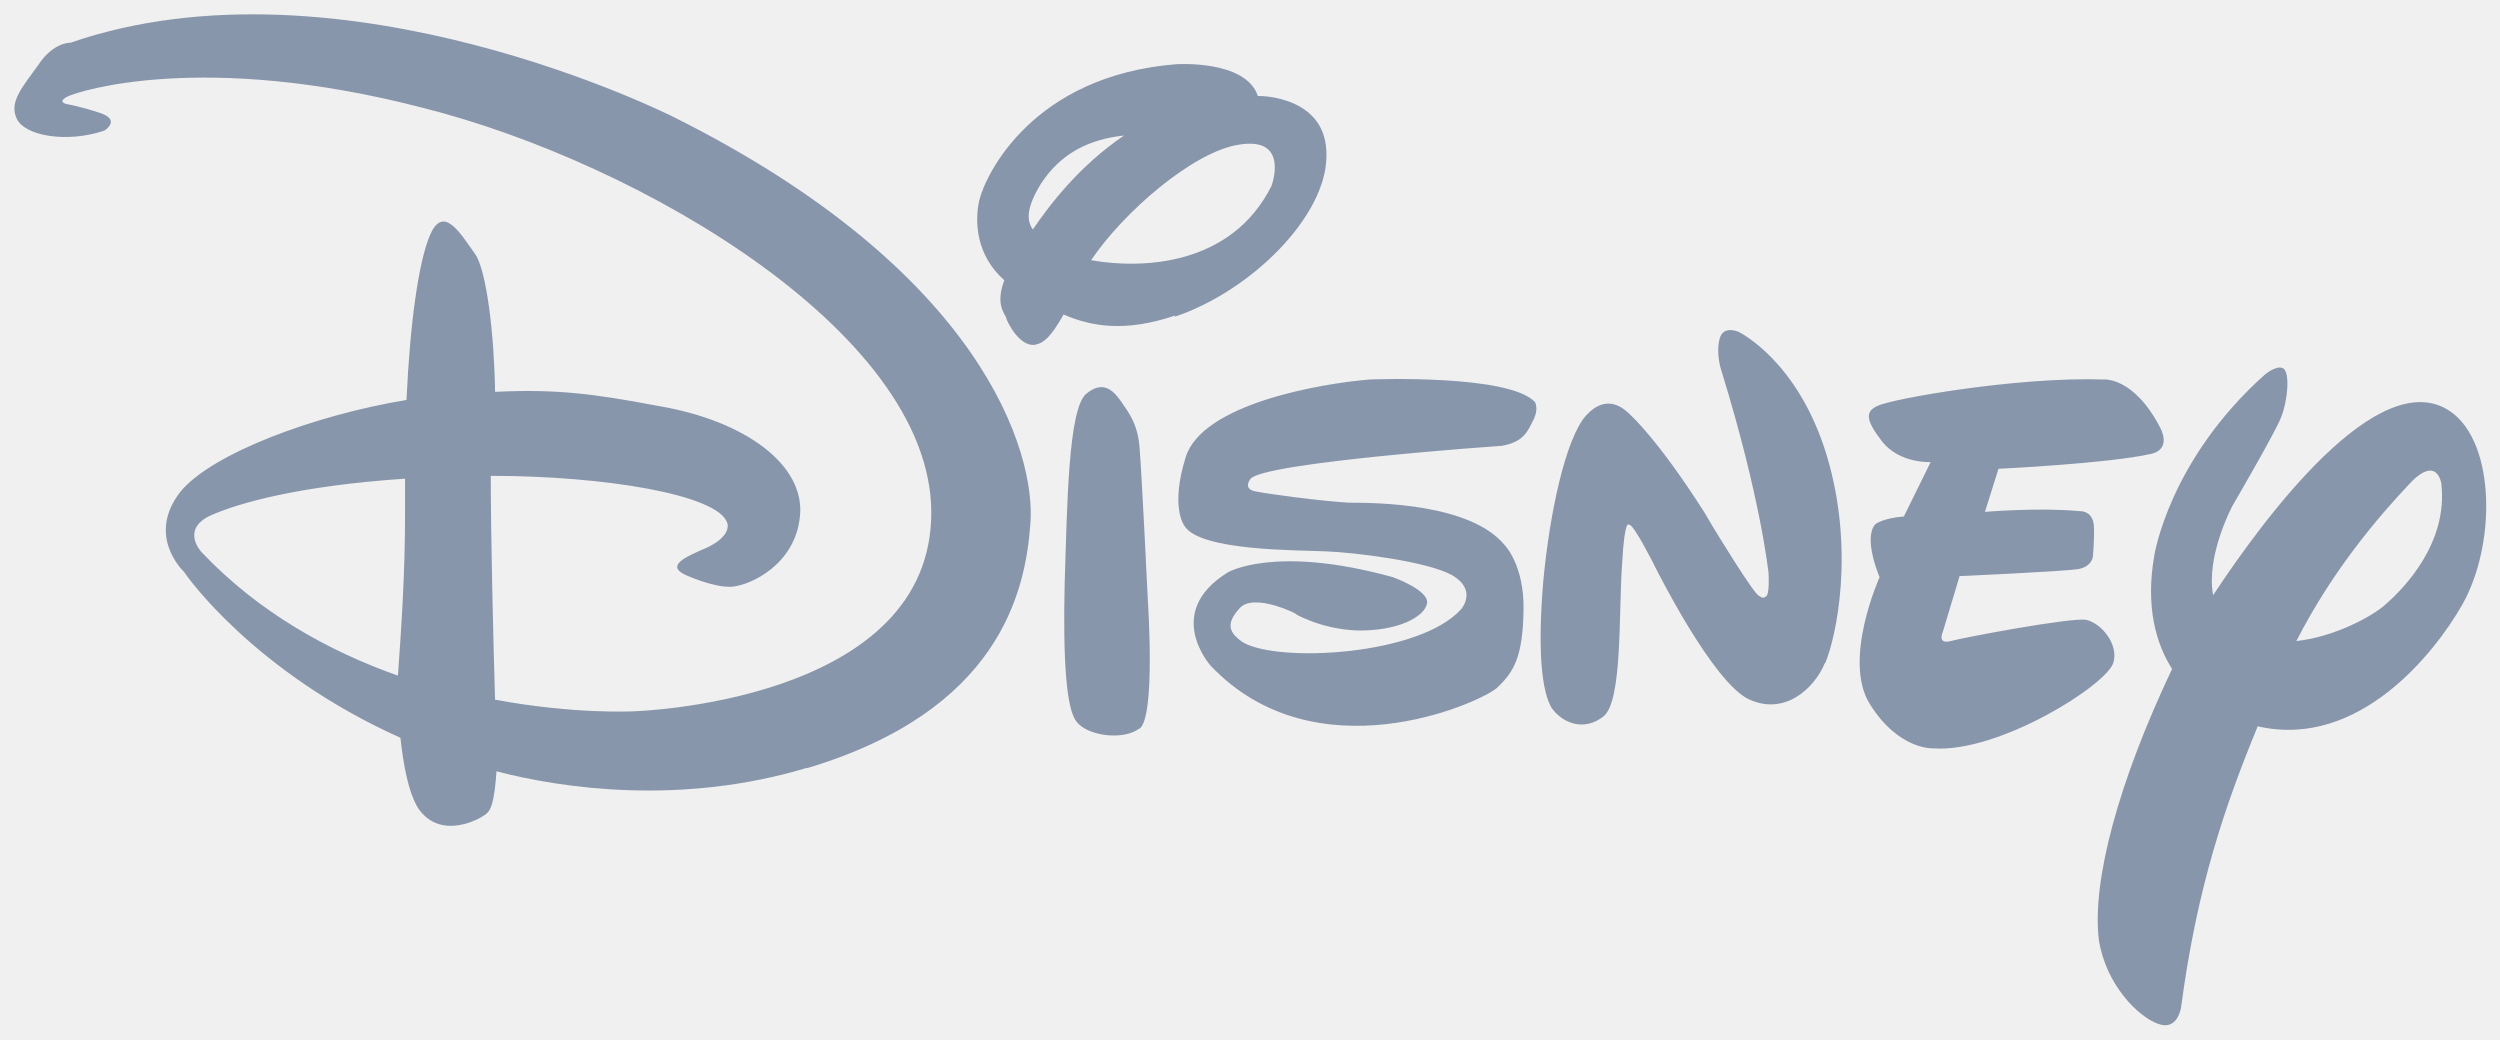
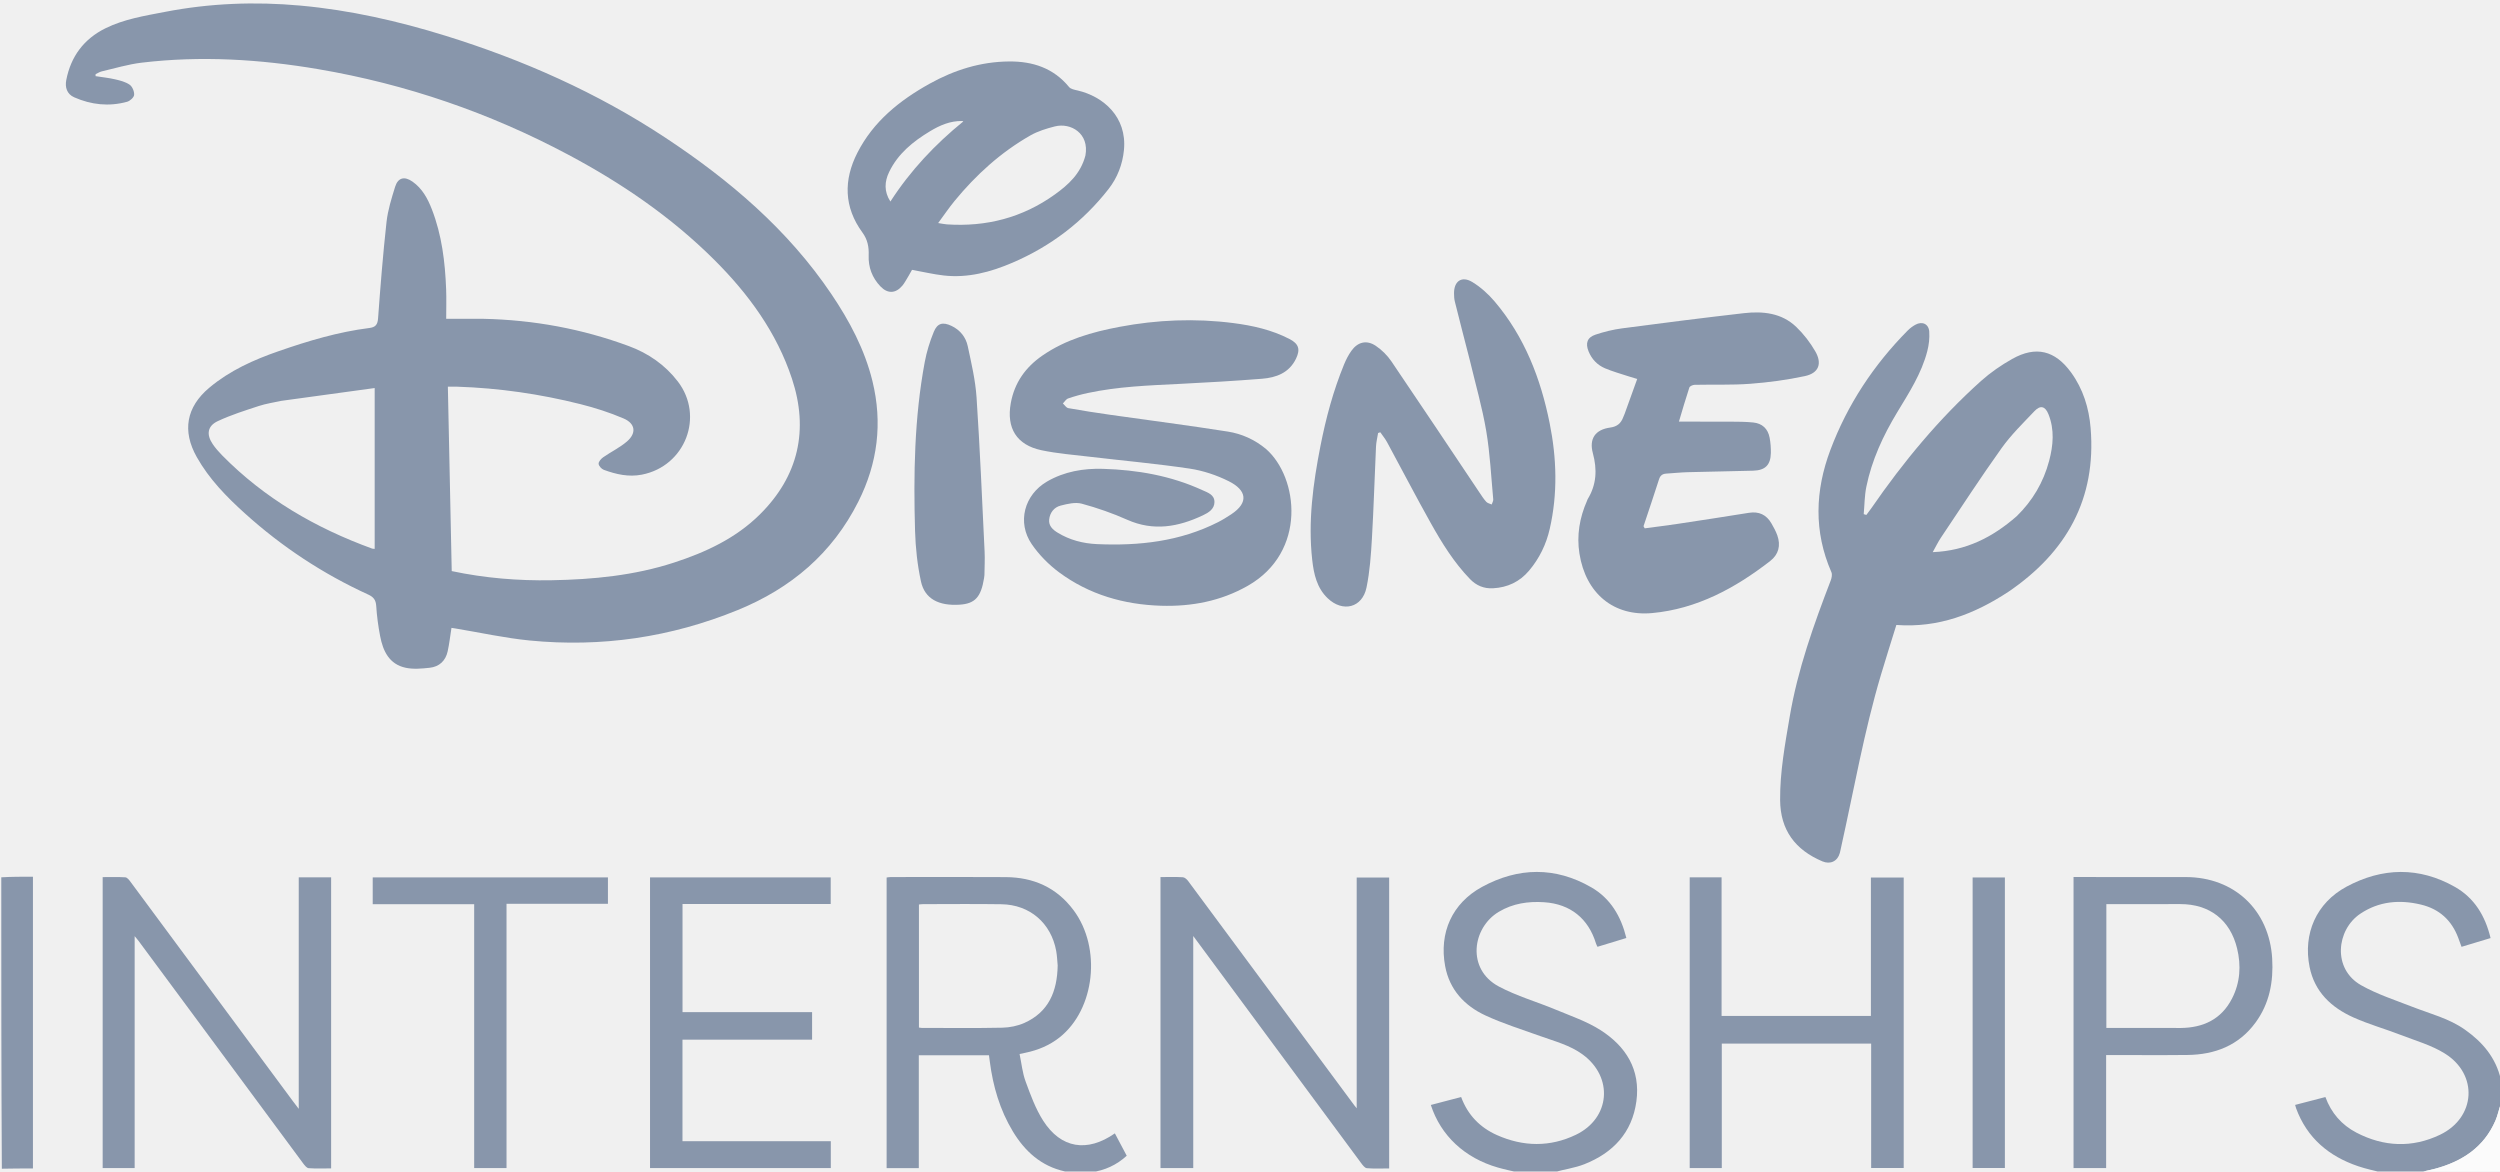
- <svg xmlns="http://www.w3.org/2000/svg" width="178" height="74" viewBox="0 0 178 74" fill="none">
-   <g id="disney">
-     <path id="Vector" d="M153.126 32.322C150.151 33.001 142.294 33.378 142.294 33.378L141.328 36.444C141.328 36.444 145.218 36.117 148.066 36.394C148.066 36.394 148.981 36.319 149.083 37.399C149.134 38.505 149.007 39.661 149.007 39.661C149.007 39.661 148.931 40.34 147.99 40.516C146.896 40.692 139.523 41.019 139.523 41.019L138.328 44.99C138.328 44.99 137.895 45.895 138.887 45.643C139.802 45.392 147.532 43.934 148.549 44.135C149.617 44.386 150.838 45.844 150.482 47.151C150.075 48.735 142.345 53.611 137.667 53.284C137.667 53.284 135.2 53.435 133.141 50.142C131.157 47.001 133.827 41.094 133.827 41.094C133.827 41.094 132.632 38.329 133.522 37.324C133.522 37.324 134.031 36.897 135.556 36.771L137.463 32.9C137.463 32.9 135.302 33.026 134.031 31.468C132.861 29.96 132.759 29.306 133.675 28.904C134.641 28.401 143.591 26.818 149.744 27.019C149.744 27.019 151.905 26.768 153.812 30.462C153.812 30.462 154.677 31.97 153.151 32.322M129.937 47.202C129.174 49.036 127.064 50.972 124.521 49.79C121.927 48.584 117.834 40.34 117.834 40.34C117.834 40.34 116.308 37.274 116.003 37.374C116.003 37.374 115.672 36.771 115.495 40.139C115.24 43.482 115.545 49.991 114.147 51.022C112.876 52.027 111.35 51.6 110.485 50.419C109.774 49.237 109.468 46.397 109.875 41.446C110.333 36.495 111.477 31.216 112.926 29.583C114.452 27.924 115.672 29.13 116.13 29.583C116.13 29.583 118.088 31.342 121.393 36.545L121.953 37.5C121.953 37.5 124.953 42.451 125.258 42.426C125.258 42.426 125.513 42.677 125.716 42.476C126.021 42.401 125.919 40.792 125.919 40.792C125.919 40.792 125.36 35.439 122.563 26.391C122.563 26.391 122.156 25.235 122.436 24.129C122.69 23.123 123.784 23.626 123.784 23.626C123.784 23.626 128.004 25.637 130.064 32.423C132.098 39.209 130.725 45.367 129.962 47.202M109.24 29.784C108.833 30.488 108.655 31.468 106.9 31.744C106.9 31.744 89.865 32.925 89.025 34.107C89.025 34.107 88.466 34.81 89.381 34.986C90.348 35.188 94.212 35.69 96.043 35.791C98.026 35.791 104.688 35.841 107.129 38.807C107.129 38.807 108.528 40.214 108.477 43.406C108.426 46.674 107.841 47.83 106.544 49.011C105.197 50.117 93.653 55.244 86.203 47.403C86.203 47.403 82.796 43.633 87.398 40.767C87.398 40.767 90.704 38.757 99.171 41.094C99.171 41.094 101.713 41.999 101.612 42.929C101.459 43.934 99.501 44.94 96.653 44.889C93.907 44.814 91.873 43.507 92.28 43.733C92.661 43.859 89.305 42.124 88.263 43.306C87.246 44.412 87.5 45.065 88.517 45.744C91.059 47.202 101.052 46.674 104.027 43.381C104.027 43.381 105.222 42.049 103.417 40.968C101.637 39.963 96.45 39.335 94.441 39.259C92.534 39.159 85.389 39.259 84.322 37.424C84.322 37.424 83.304 36.117 84.423 32.548C85.593 28.778 93.907 27.321 97.518 27.019C97.518 27.019 107.434 26.617 109.29 28.628C109.29 28.628 109.545 29.08 109.24 29.759M81.118 51.876C79.923 52.756 77.38 52.379 76.643 51.374C75.931 50.494 75.676 47.026 75.804 41.572C75.981 35.992 76.058 29.155 77.329 28.049C78.6 26.969 79.363 27.924 79.872 28.653C80.38 29.407 81.041 30.236 81.143 31.97C81.296 33.73 81.728 42.778 81.728 42.778C81.728 42.778 82.287 51.022 81.143 51.876M83.66 22.47C80.151 23.651 77.761 23.274 75.727 22.394C74.837 23.978 74.303 24.455 73.642 24.556C72.625 24.656 71.735 23.048 71.608 22.545C71.405 22.168 70.922 21.489 71.507 19.956C69.523 18.197 69.371 15.834 69.727 14.251C70.184 12.391 73.541 5.404 83.711 4.574C83.711 4.574 88.695 4.222 89.559 6.836H89.712C89.712 6.836 94.543 6.836 94.441 11.109C94.441 15.382 89.102 20.71 83.66 22.545M88.186 10.305C84.983 10.808 80.05 15.03 77.685 18.524C81.321 19.177 87.678 18.926 90.526 13.246C90.526 13.246 91.873 9.677 88.186 10.305ZM74.125 13.07C73.108 14.703 73.058 15.684 73.541 16.337C74.736 14.578 76.846 11.813 80.024 9.651C77.583 9.903 75.524 10.908 74.125 13.07ZM160.754 51.7C158.415 57.381 156.431 63.136 155.287 71.757C155.287 71.757 155.033 73.441 153.634 72.888C152.236 72.386 149.948 70.124 149.439 66.932C148.931 62.759 150.812 55.722 154.652 47.629C153.533 45.869 152.745 43.255 153.38 39.586C153.38 39.586 154.397 32.8 161.262 26.667C161.262 26.667 162.076 25.988 162.534 26.215C163.093 26.466 162.864 28.628 162.407 29.733C162 30.789 158.949 36.017 158.949 36.017C158.949 36.017 157.042 39.586 157.576 42.376C161.186 36.897 169.399 25.787 174.484 29.306C177.713 31.568 177.713 38.857 175.298 43.08C173.391 46.422 168 53.334 160.805 51.726M171.382 34.635C169.501 36.645 166.144 40.466 163.5 45.643C166.297 45.342 169.018 43.808 169.857 43.029C171.204 41.848 174.306 38.656 173.823 34.434C173.823 34.434 173.518 32.222 171.382 34.635ZM57.471 54.666C48.47 57.381 39.977 56.124 35.35 54.918C35.223 56.778 35.019 57.557 34.714 57.858C34.358 58.261 31.409 59.919 29.781 57.557C29.069 56.426 28.713 54.39 28.51 52.53C18.085 47.855 13.254 40.968 13.101 40.717C12.847 40.466 10.483 38.028 12.847 35.012C15.059 32.297 22.382 29.558 28.942 28.477C29.197 22.947 29.807 18.674 30.595 16.79C31.536 14.527 32.731 16.538 33.799 18.046C34.663 19.177 35.197 24.028 35.248 27.899C39.52 27.698 42.113 27.999 46.868 28.904C53.123 29.96 57.293 33.127 56.962 36.696C56.657 40.214 53.403 41.672 52.131 41.773C50.86 41.873 48.826 40.943 48.826 40.943C47.402 40.29 48.699 39.687 50.352 38.983C52.182 38.103 51.775 37.223 51.775 37.223C51.114 35.213 43.003 33.88 34.943 33.88C34.943 38.279 35.121 45.568 35.248 49.816C40.893 50.871 45.114 50.645 45.114 50.645C45.114 50.645 65.709 50.067 66.294 37.073C66.93 24.053 45.698 11.587 30.061 7.666C14.449 3.619 5.601 6.485 4.838 6.862C3.999 7.264 4.762 7.415 4.762 7.415C4.762 7.415 5.601 7.54 7.126 8.043C8.652 8.546 7.431 9.3 7.431 9.3C4.762 10.204 1.787 9.677 1.202 8.47C0.617 7.289 1.583 6.208 2.727 4.625C3.795 2.991 5.016 3.041 5.016 3.041C24.34 -3.619 47.936 8.319 47.936 8.319C70.006 19.328 73.769 32.272 73.363 37.299C73.007 42.25 71.074 50.62 57.471 54.691M15.008 36.696C12.822 37.701 14.347 39.309 14.347 39.309C18.466 43.658 23.501 46.397 28.332 48.106C28.891 40.566 28.841 37.877 28.841 34.082C21.365 34.584 17.043 35.791 15.008 36.696Z" fill="#8896AB" />
+ <svg xmlns="http://www.w3.org/2000/svg" width="207" height="97" viewBox="0 0 207 97" fill="none">
+   <g clip-path="url(#clip0_2795_143)">
+     <path d="M88.355 97.106C88.257 97.066 88.214 97.003 88.16 96.991C86.204 96.555 84.857 95.329 83.857 93.669C82.788 91.894 82.221 89.948 81.957 87.906C81.935 87.735 81.912 87.564 81.888 87.378C79.947 87.378 78.045 87.378 76.077 87.378C76.077 90.486 76.077 93.588 76.077 96.719C75.154 96.719 74.298 96.719 73.412 96.719C73.412 88.696 73.412 80.694 73.412 72.658C73.517 72.646 73.634 72.62 73.751 72.62C76.926 72.618 80.102 72.603 83.277 72.625C85.576 72.641 87.49 73.484 88.892 75.365C91.222 78.49 90.669 83.571 87.736 85.895C86.904 86.553 85.955 86.95 84.922 87.165C84.787 87.193 84.653 87.222 84.421 87.272C84.584 88.049 84.657 88.831 84.919 89.543C85.328 90.657 85.742 91.802 86.375 92.793C87.844 95.093 90.023 95.441 92.311 93.842C92.637 94.457 92.96 95.067 93.293 95.696C92.446 96.47 91.476 96.912 90.337 97.068C89.68 97.106 89.043 97.106 88.355 97.106ZM87.576 79.94C87.537 79.538 87.525 79.132 87.453 78.736C87.031 76.43 85.268 74.907 82.918 74.871C80.749 74.837 78.58 74.862 76.411 74.863C76.309 74.863 76.207 74.881 76.088 74.893C76.088 78.302 76.088 81.685 76.088 85.081C76.189 85.094 76.257 85.111 76.325 85.111C78.546 85.112 80.769 85.14 82.99 85.093C83.608 85.08 84.267 84.946 84.828 84.694C86.816 83.799 87.539 82.109 87.576 79.94Z" fill="#8896AB" />
+     <path d="M125.838 97.106C125.201 96.963 124.608 96.839 124.027 96.673C121.289 95.888 119.296 94.039 118.473 91.491C119.299 91.274 120.122 91.058 120.982 90.833C121.528 92.317 122.541 93.358 123.946 93.984C126.12 94.951 128.334 94.995 130.488 93.957C133.342 92.582 133.605 89.19 131.052 87.317C129.993 86.54 128.741 86.222 127.535 85.788C126.014 85.24 124.46 84.758 122.998 84.081C121.262 83.277 120.02 81.953 119.657 79.99C119.147 77.238 120.231 74.79 122.709 73.438C125.706 71.803 128.781 71.748 131.77 73.477C133.34 74.384 134.219 75.858 134.662 77.666C133.869 77.908 133.087 78.147 132.271 78.395C132.226 78.297 132.175 78.21 132.147 78.117C131.515 76.051 130.027 74.853 127.87 74.706C126.545 74.616 125.274 74.799 124.106 75.495C121.893 76.811 121.415 80.252 124.102 81.682C125.595 82.477 127.258 82.949 128.829 83.605C130.073 84.124 131.379 84.567 132.505 85.282C134.625 86.629 135.849 88.567 135.493 91.187C135.14 93.789 133.556 95.463 131.176 96.4C130.384 96.711 129.512 96.822 128.662 97.065C127.727 97.106 126.807 97.106 125.838 97.106Z" fill="#8896AB" />
+     <path d="M197.308 97.106C196.59 96.927 195.908 96.785 195.254 96.563C192.827 95.739 191.025 94.231 190.12 91.774C190.091 91.696 190.072 91.614 190.035 91.487C190.879 91.268 191.69 91.057 192.544 90.835C193.026 92.158 193.896 93.151 195.121 93.787C197.386 94.963 199.735 95.058 202.032 93.959C204.994 92.54 205.222 88.973 202.437 87.234C201.325 86.539 200.004 86.166 198.763 85.686C197.469 85.186 196.123 84.809 194.86 84.242C193.035 83.421 191.651 82.134 191.235 80.07C190.678 77.308 191.793 74.763 194.287 73.419C197.25 71.823 200.295 71.754 203.26 73.432C204.873 74.344 205.779 75.829 206.218 77.672C205.405 77.918 204.623 78.154 203.815 78.397C203.718 78.131 203.631 77.888 203.54 77.647C202.993 76.189 201.964 75.259 200.448 74.898C198.68 74.477 196.981 74.621 195.435 75.657C193.453 76.984 193.105 80.225 195.504 81.579C196.838 82.331 198.329 82.812 199.767 83.373C201.237 83.946 202.787 84.328 204.102 85.259C205.558 86.289 206.655 87.568 207.068 89.377C207.106 90.028 207.106 90.665 207.069 91.368C206.898 91.887 206.808 92.359 206.622 92.789C205.667 94.997 203.866 96.169 201.622 96.774C201.127 96.907 200.62 96.996 200.118 97.106C199.198 97.106 198.278 97.106 197.308 97.106Z" fill="#8896AB" />
+     <path d="M0.106 72.641C0.967 72.591 1.828 72.591 2.728 72.591C2.728 80.662 2.728 88.677 2.728 96.75C1.885 96.75 1.042 96.75 0.152 96.77C0.106 88.756 0.106 80.723 0.106 72.641Z" fill="#8896AB" />
+     <path d="M200.167 97.106C200.619 96.996 201.127 96.907 201.622 96.774C203.865 96.169 205.667 94.997 206.622 92.789C206.808 92.359 206.898 91.887 207.069 91.417C207.106 93.295 207.106 95.19 207.106 97.106C204.81 97.106 202.513 97.106 200.167 97.106Z" fill="#FBFBFB" />
+     <path d="M40.023 26.398C44.197 26.486 48.198 27.228 52.062 28.654C53.679 29.251 55.065 30.207 56.123 31.585C58.337 34.469 56.737 38.602 53.146 39.301C52.051 39.515 51.01 39.275 49.995 38.902C49.805 38.832 49.574 38.578 49.565 38.4C49.557 38.223 49.77 37.983 49.948 37.859C50.594 37.409 51.323 37.062 51.913 36.553C52.713 35.862 52.615 35.071 51.635 34.65C50.479 34.154 49.264 33.766 48.042 33.459C44.702 32.621 41.305 32.13 37.858 32.018C37.615 32.01 37.372 32.017 37.083 32.017C37.19 37.125 37.296 42.202 37.403 47.287C40.16 47.871 42.91 48.094 45.684 48.044C49.113 47.982 52.51 47.653 55.792 46.587C58.429 45.731 60.925 44.569 62.916 42.596C66.123 39.418 66.977 35.597 65.572 31.35C64.304 27.52 61.973 24.332 59.131 21.503C55.568 17.956 51.459 15.155 47.037 12.802C40.531 9.339 33.638 6.969 26.369 5.73C21.517 4.903 16.63 4.604 11.724 5.19C10.613 5.323 9.526 5.655 8.431 5.909C8.25 5.951 8.087 6.063 7.915 6.143C7.915 6.197 7.914 6.252 7.913 6.306C8.452 6.39 8.998 6.445 9.528 6.568C9.948 6.666 10.397 6.777 10.738 7.017C10.961 7.174 11.129 7.581 11.106 7.858C11.088 8.069 10.762 8.362 10.52 8.428C9.023 8.838 7.551 8.68 6.14 8.055C5.537 7.787 5.372 7.225 5.486 6.632C5.862 4.679 6.944 3.226 8.734 2.341C10.283 1.576 11.982 1.309 13.655 0.985C17.366 0.266 21.113 0.12 24.874 0.463C28.974 0.837 32.967 1.742 36.894 2.962C43.332 4.961 49.448 7.675 55.076 11.389C60.405 14.906 65.23 19.002 68.838 24.349C70.336 26.57 71.595 28.927 72.238 31.555C73.086 35.023 72.675 38.346 71.067 41.541C68.906 45.832 65.493 48.711 61.088 50.511C55.551 52.773 49.797 53.616 43.855 53.033C41.794 52.831 39.758 52.377 37.711 52.038C37.594 52.019 37.477 52.002 37.382 51.988C37.276 52.656 37.205 53.298 37.068 53.926C36.897 54.712 36.375 55.205 35.579 55.291C34.922 55.362 34.228 55.427 33.594 55.292C32.229 55.003 31.712 53.911 31.476 52.675C31.317 51.848 31.202 51.007 31.151 50.167C31.12 49.673 30.921 49.428 30.491 49.231C26.747 47.519 23.348 45.28 20.293 42.523C18.757 41.138 17.32 39.669 16.294 37.848C15.075 35.684 15.418 33.71 17.327 32.106C19.023 30.679 21.011 29.791 23.085 29.072C25.53 28.224 28.003 27.482 30.582 27.158C31.075 27.096 31.265 26.897 31.304 26.365C31.499 23.7 31.711 21.035 32.004 18.38C32.113 17.396 32.419 16.425 32.714 15.472C32.951 14.706 33.485 14.571 34.149 15.034C34.964 15.604 35.415 16.444 35.761 17.337C36.584 19.462 36.854 21.693 36.94 23.951C36.971 24.755 36.945 25.562 36.945 26.398C38.041 26.398 39.006 26.398 40.023 26.398ZM23.273 33.193C22.655 33.331 22.021 33.422 21.422 33.619C20.276 33.996 19.114 34.36 18.026 34.872C17.174 35.273 17.077 35.981 17.608 36.765C17.833 37.098 18.103 37.407 18.385 37.694C21.904 41.273 26.132 43.72 30.821 45.426C30.892 45.452 30.977 45.44 31.023 45.444C31.023 41.023 31.023 36.638 31.023 32.13C28.416 32.486 25.889 32.831 23.273 33.193Z" fill="#8896AB" />
+     <path d="M166.307 48.993C163.49 50.843 160.502 52.005 157.018 51.747C156.591 53.126 156.156 54.49 155.747 55.862C154.356 60.529 153.519 65.325 152.462 70.069C152.42 70.258 152.386 70.449 152.335 70.635C152.151 71.311 151.549 71.599 150.894 71.321C148.649 70.368 147.411 68.741 147.394 66.239C147.378 63.901 147.802 61.621 148.189 59.334C148.849 55.435 150.174 51.736 151.585 48.061C151.665 47.853 151.721 47.563 151.639 47.375C150.171 44.011 150.289 40.628 151.555 37.258C152.966 33.503 155.135 30.22 157.956 27.368C158.14 27.182 158.359 27.021 158.587 26.892C159.149 26.574 159.697 26.813 159.741 27.458C159.778 27.99 159.715 28.549 159.582 29.067C159.103 30.931 158.059 32.532 157.08 34.154C155.919 36.078 154.985 38.093 154.534 40.301C154.383 41.042 154.385 41.814 154.316 42.572C154.389 42.593 154.462 42.615 154.535 42.637C154.672 42.452 154.816 42.27 154.947 42.081C157.596 38.242 160.551 34.662 164.031 31.543C164.81 30.846 165.693 30.236 166.606 29.723C168.566 28.619 170.155 29.012 171.48 30.831C172.482 32.206 172.967 33.782 173.104 35.45C173.584 41.31 171.111 45.718 166.307 48.993ZM166.979 42.745C168.295 41.465 169.195 39.937 169.666 38.169C170.01 36.876 170.126 35.567 169.608 34.288C169.341 33.628 168.94 33.529 168.457 34.039C167.513 35.032 166.52 36.003 165.728 37.111C163.992 39.54 162.364 42.048 160.701 44.529C160.471 44.873 160.292 45.25 160.03 45.718C162.788 45.606 164.98 44.493 166.979 42.745Z" fill="#8896AB" />
+     <path d="M104.833 37.182C107.507 39.529 108.24 45.707 103.306 48.51C101.08 49.775 98.659 50.232 96.139 50.156C93.061 50.062 90.18 49.234 87.688 47.386C86.828 46.747 86.032 45.938 85.428 45.057C84.192 43.253 84.81 40.965 86.698 39.869C88.131 39.038 89.714 38.772 91.331 38.82C94.165 38.906 96.931 39.383 99.534 40.574C99.995 40.785 100.563 40.95 100.557 41.575C100.551 42.156 100.067 42.449 99.601 42.669C97.567 43.63 95.514 44.004 93.339 43.038C92.124 42.498 90.855 42.053 89.572 41.706C89.037 41.562 88.385 41.719 87.819 41.864C87.279 42.002 86.933 42.443 86.871 43.018C86.815 43.548 87.187 43.87 87.579 44.109C88.574 44.717 89.683 45.002 90.837 45.053C94.312 45.207 97.699 44.835 100.856 43.234C101.231 43.044 101.591 42.818 101.943 42.586C103.426 41.609 103.22 40.585 101.741 39.845C100.734 39.341 99.609 38.966 98.497 38.8C95.746 38.391 92.972 38.143 90.209 37.816C88.88 37.659 87.537 37.555 86.233 37.279C84.17 36.843 83.318 35.444 83.694 33.373C84.001 31.686 84.913 30.406 86.308 29.443C88.232 28.113 90.425 27.493 92.684 27.065C95.807 26.474 98.951 26.345 102.107 26.749C103.72 26.955 105.296 27.311 106.757 28.062C107.53 28.459 107.688 28.913 107.308 29.701C106.741 30.875 105.672 31.268 104.491 31.361C102.207 31.542 99.918 31.676 97.63 31.789C95.093 31.914 92.555 32.008 90.061 32.542C89.513 32.66 88.969 32.81 88.439 32.993C88.268 33.053 88.149 33.264 88.006 33.407C88.154 33.54 88.286 33.763 88.453 33.793C89.611 34.001 90.775 34.181 91.941 34.347C95.182 34.809 98.431 35.224 101.664 35.735C102.811 35.916 103.889 36.394 104.833 37.182Z" fill="#8896AB" />
+     <path d="M134.881 31.172C134.191 30.946 133.528 30.762 132.9 30.497C132.263 30.229 131.799 29.745 131.534 29.094C131.258 28.419 131.42 27.936 132.114 27.706C132.828 27.469 133.572 27.285 134.317 27.186C137.669 26.744 141.022 26.317 144.381 25.932C145.961 25.751 147.519 25.906 148.733 27.073C149.345 27.661 149.885 28.362 150.309 29.098C150.893 30.11 150.587 30.895 149.451 31.139C147.961 31.46 146.435 31.663 144.914 31.778C143.387 31.892 141.847 31.829 140.313 31.863C140.162 31.867 139.916 31.974 139.878 32.088C139.57 33.016 139.301 33.957 139.015 34.91C140.455 34.91 141.858 34.904 143.262 34.913C143.896 34.917 144.533 34.917 145.163 34.981C145.917 35.057 146.387 35.502 146.525 36.242C146.602 36.653 146.634 37.08 146.627 37.499C146.61 38.497 146.166 38.945 145.164 38.973C143.348 39.024 141.531 39.048 139.715 39.098C139.134 39.114 138.555 39.181 137.974 39.214C137.657 39.233 137.471 39.364 137.369 39.684C136.953 40.984 136.514 42.277 136.083 43.572C136.116 43.63 136.149 43.688 136.183 43.746C137.075 43.626 137.969 43.518 138.859 43.384C140.844 43.084 142.828 42.78 144.809 42.461C145.645 42.327 146.26 42.621 146.675 43.338C146.858 43.655 147.039 43.982 147.161 44.326C147.456 45.161 147.278 45.903 146.57 46.453C143.676 48.7 140.5 50.419 136.805 50.762C133.62 51.057 131.303 49.148 130.778 45.841C130.538 44.332 130.789 42.866 131.406 41.465C131.427 41.417 131.438 41.364 131.465 41.32C132.195 40.122 132.254 38.875 131.89 37.531C131.561 36.316 132.096 35.568 133.327 35.402C133.898 35.325 134.216 35.049 134.403 34.547C134.44 34.449 134.488 34.355 134.523 34.256C134.863 33.316 135.202 32.375 135.561 31.378C135.341 31.31 135.132 31.245 134.881 31.172Z" fill="#8896AB" />
+     <path d="M121.708 29.855C121.281 28.2 120.865 26.587 120.461 24.971C120.406 24.752 120.396 24.518 120.394 24.291C120.384 23.276 121.036 22.822 121.909 23.354C122.601 23.774 123.236 24.349 123.761 24.968C126.235 27.887 127.569 31.341 128.312 35.041C128.897 37.95 128.985 40.87 128.32 43.785C128.025 45.076 127.461 46.237 126.608 47.248C125.831 48.171 124.821 48.649 123.614 48.71C122.865 48.748 122.239 48.486 121.719 47.949C120.383 46.57 119.385 44.95 118.457 43.292C117.221 41.085 116.056 38.839 114.85 36.614C114.693 36.324 114.476 36.065 114.287 35.791C114.227 35.812 114.167 35.833 114.106 35.854C114.047 36.228 113.95 36.601 113.933 36.977C113.815 39.508 113.743 42.042 113.596 44.571C113.517 45.935 113.422 47.314 113.147 48.648C112.801 50.327 111.179 50.734 109.924 49.528C109.031 48.671 108.782 47.525 108.652 46.365C108.296 43.182 108.722 40.047 109.333 36.931C109.787 34.619 110.395 32.348 111.293 30.165C111.452 29.778 111.649 29.395 111.89 29.055C112.418 28.31 113.152 28.125 113.914 28.634C114.411 28.968 114.87 29.424 115.207 29.92C117.659 33.53 120.074 37.163 122.504 40.788C122.68 41.051 122.852 41.32 123.064 41.552C123.168 41.666 123.359 41.7 123.511 41.771C123.557 41.63 123.653 41.485 123.64 41.35C123.465 39.461 123.376 37.556 123.061 35.69C122.731 33.739 122.179 31.825 121.708 29.855Z" fill="#8896AB" />
+     <path d="M75.22 22.864C75.041 23.15 74.907 23.423 74.718 23.65C74.164 24.31 73.502 24.339 72.907 23.721C72.215 23.002 71.886 22.123 71.926 21.131C71.953 20.44 71.833 19.832 71.409 19.253C69.872 17.149 69.838 14.908 70.992 12.647C72.312 10.061 74.48 8.317 76.969 6.933C79.014 5.795 81.197 5.107 83.557 5.089C85.513 5.074 87.229 5.633 88.52 7.207C88.661 7.379 88.977 7.434 89.224 7.491C91.345 7.982 93.325 9.669 93.064 12.412C92.949 13.613 92.518 14.716 91.787 15.653C89.668 18.368 86.998 20.395 83.829 21.753C82.014 22.531 80.134 23.037 78.134 22.809C77.286 22.712 76.449 22.512 75.516 22.343C75.459 22.444 75.349 22.637 75.22 22.864ZM79.677 10.02C78.688 9.998 77.827 10.372 77.003 10.869C75.596 11.718 74.345 12.729 73.618 14.246C73.238 15.039 73.187 15.852 73.725 16.687C75.39 14.107 77.438 11.945 79.75 10.064L79.745 10.038C79.745 10.038 79.764 10.067 79.677 10.02ZM89.873 12.876C90.213 11.039 88.65 10.134 87.338 10.468C86.646 10.645 85.937 10.861 85.322 11.211C82.876 12.604 80.821 14.469 79.041 16.636C78.578 17.2 78.168 17.807 77.679 18.469C77.998 18.518 78.201 18.565 78.405 18.579C81.668 18.796 84.663 18.022 87.328 16.111C88.454 15.304 89.477 14.386 89.873 12.876Z" fill="#8896AB" />
+     <path d="M96.088 93.83C96.088 86.739 96.088 79.7 96.088 72.621C96.748 72.621 97.346 72.6 97.94 72.636C98.092 72.645 98.272 72.806 98.375 72.945C102.968 79.136 107.555 85.332 112.142 91.528C112.181 91.581 112.224 91.631 112.334 91.768C112.334 85.345 112.334 79.021 112.334 72.657C113.255 72.657 114.124 72.657 115.023 72.657C115.023 80.672 115.023 88.675 115.023 96.747C114.395 96.747 113.78 96.78 113.174 96.726C113 96.71 112.822 96.464 112.692 96.289C110.291 93.051 107.897 89.807 105.501 86.565C103.295 83.58 101.088 80.595 98.801 77.502C98.801 83.977 98.801 90.332 98.801 96.718C97.88 96.718 97.022 96.718 96.088 96.718C96.088 95.769 96.088 94.826 96.088 93.83Z" fill="#8896AB" />
+     <path d="M27.417 87.173C27.417 90.376 27.417 93.527 27.417 96.743C26.78 96.743 26.166 96.771 25.557 96.725C25.397 96.713 25.225 96.495 25.107 96.336C22.027 92.18 18.953 88.019 15.878 83.859C14.402 81.863 12.926 79.869 11.449 77.875C11.378 77.779 11.297 77.69 11.15 77.513C11.15 83.971 11.15 90.329 11.15 96.716C10.242 96.716 9.386 96.716 8.501 96.716C8.501 88.698 8.501 80.695 8.501 72.625C9.122 72.625 9.751 72.603 10.377 72.642C10.523 72.651 10.684 72.849 10.791 72.994C14.438 77.913 18.079 82.835 21.72 87.757C22.568 88.903 23.416 90.049 24.265 91.194C24.386 91.358 24.512 91.518 24.736 91.813C24.736 85.321 24.736 78.996 24.736 72.645C25.649 72.645 26.505 72.645 27.417 72.645C27.417 77.485 27.417 82.303 27.417 87.173Z" fill="#8896AB" />
+     <path d="M157.627 88.547C157.627 91.291 157.627 93.982 157.627 96.711C156.727 96.711 155.856 96.711 154.931 96.711C154.931 93.273 154.931 89.851 154.931 86.411C150.793 86.411 146.708 86.411 142.564 86.411C142.564 89.85 142.564 93.27 142.564 96.718C141.65 96.718 140.794 96.718 139.907 96.718C139.907 88.694 139.907 80.679 139.907 72.641C140.783 72.641 141.639 72.641 142.547 72.641C142.547 76.471 142.547 80.281 142.547 84.121C146.685 84.121 150.771 84.121 154.91 84.121C154.91 80.32 154.91 76.509 154.91 72.658C155.831 72.658 156.7 72.658 157.627 72.658C157.627 77.943 157.627 83.219 157.627 88.547Z" fill="#8896AB" />
+     <path d="M65.224 83.804C65.925 83.804 66.574 83.804 67.241 83.804C67.241 84.577 67.241 85.309 67.241 86.082C63.657 86.082 60.1 86.082 56.509 86.082C56.509 88.894 56.509 91.664 56.509 94.492C60.597 94.492 64.679 94.492 68.79 94.492C68.79 95.261 68.79 95.973 68.79 96.715C63.798 96.715 58.816 96.715 53.822 96.715C53.822 88.679 53.822 80.677 53.822 72.646C58.812 72.646 63.779 72.646 68.782 72.646C68.782 73.363 68.782 74.076 68.782 74.849C64.714 74.849 60.633 74.849 56.513 74.849C56.513 77.855 56.513 80.802 56.513 83.804C59.392 83.804 62.282 83.804 65.224 83.804Z" fill="#8896AB" />
+     <path d="M171.689 81.362C171.689 78.427 171.689 75.545 171.689 72.618C171.901 72.618 172.055 72.618 172.209 72.618C175.137 72.618 178.065 72.613 180.992 72.621C185.012 72.631 187.899 75.361 188.137 79.373C188.25 81.287 187.913 83.095 186.755 84.672C185.363 86.569 183.397 87.327 181.111 87.352C178.891 87.376 176.67 87.357 174.388 87.357C174.388 90.484 174.388 93.588 174.388 96.718C173.47 96.718 172.614 96.718 171.689 96.718C171.689 91.608 171.689 86.511 171.689 81.362ZM179.72 85.114C180.002 85.115 180.285 85.12 180.567 85.117C182.438 85.096 183.93 84.395 184.811 82.679C185.49 81.356 185.577 79.947 185.229 78.52C184.656 76.169 182.947 74.855 180.528 74.859C178.676 74.861 176.823 74.861 174.971 74.862C174.784 74.862 174.598 74.862 174.406 74.862C174.406 78.312 174.406 81.7 174.406 85.114C176.164 85.114 177.891 85.114 179.72 85.114Z" fill="#8896AB" />
+     <path d="M81.511 47.618C81.498 47.736 81.49 47.806 81.479 47.876C81.226 49.443 80.729 49.983 79.464 50.067C77.727 50.183 76.567 49.579 76.257 48.148C75.961 46.782 75.807 45.367 75.767 43.968C75.633 39.285 75.705 34.605 76.569 29.977C76.728 29.123 76.99 28.273 77.321 27.47C77.62 26.745 78.077 26.645 78.788 26.985C79.503 27.327 79.971 27.919 80.129 28.661C80.429 30.066 80.764 31.483 80.859 32.909C81.141 37.158 81.319 41.414 81.525 45.669C81.556 46.3 81.52 46.935 81.511 47.618Z" fill="#8896AB" />
+     <path d="M39.262 85.06C39.262 81.648 39.262 78.289 39.262 74.869C36.439 74.869 33.662 74.869 30.861 74.869C30.861 74.097 30.861 73.386 30.861 72.646C37.356 72.646 43.824 72.646 50.337 72.646C50.337 73.351 50.337 74.062 50.337 74.832C47.569 74.832 44.776 74.832 41.94 74.832C41.94 82.152 41.94 89.417 41.94 96.714C41.043 96.714 40.187 96.714 39.262 96.714C39.262 92.842 39.262 88.978 39.262 85.06Z" fill="#8896AB" />
+     <path d="M166.004 79.354C166.004 85.161 166.004 90.916 166.004 96.71C165.104 96.71 164.234 96.71 163.333 96.71C163.333 88.695 163.333 80.695 163.333 72.656C164.207 72.656 165.076 72.656 166.004 72.656C166.004 74.877 166.004 77.089 166.004 79.354Z" fill="#8896AB" />
+     <path d="M79.763 10.061C79.765 10.068 79.745 10.038 79.745 10.038C79.745 10.038 79.75 10.065 79.761 10.056C79.772 10.046 79.76 10.055 79.763 10.061Z" fill="#FBFBFB" />
  </g>
+   <defs>
+     <clipPath id="clip0_2795_143">
+       <rect width="207" height="97" fill="white" />
+     </clipPath>
+   </defs>
</svg>
